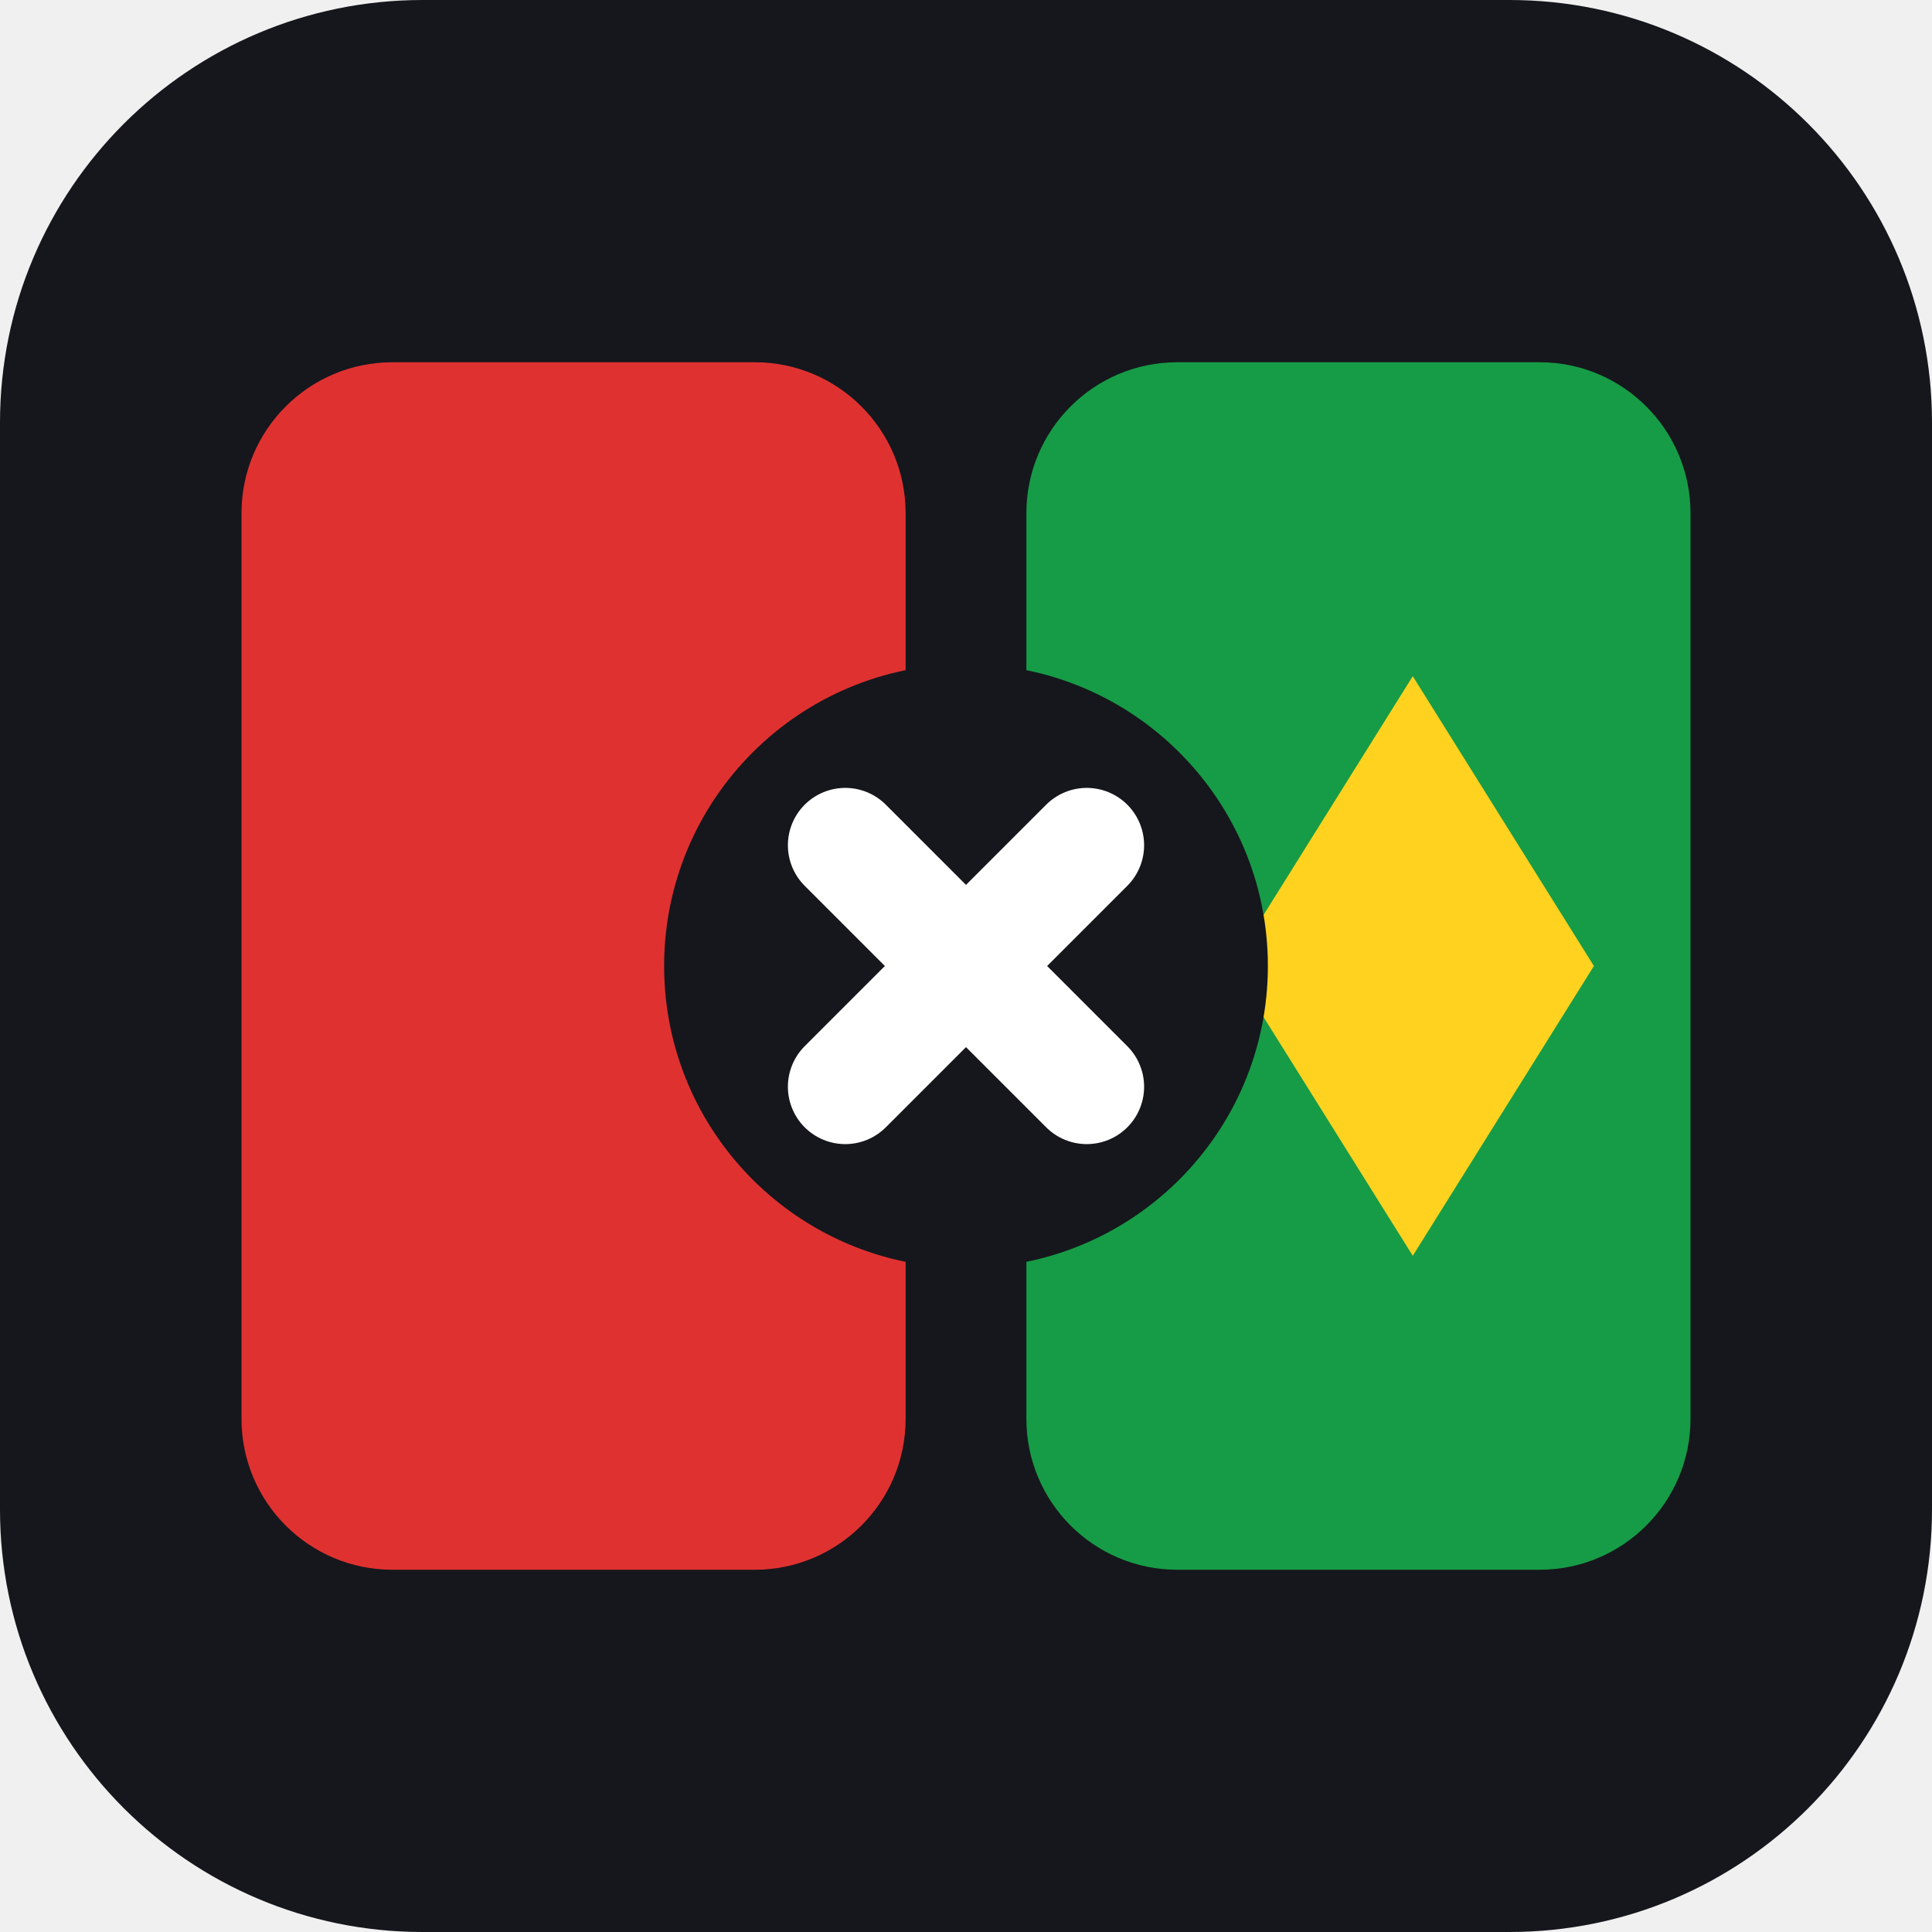
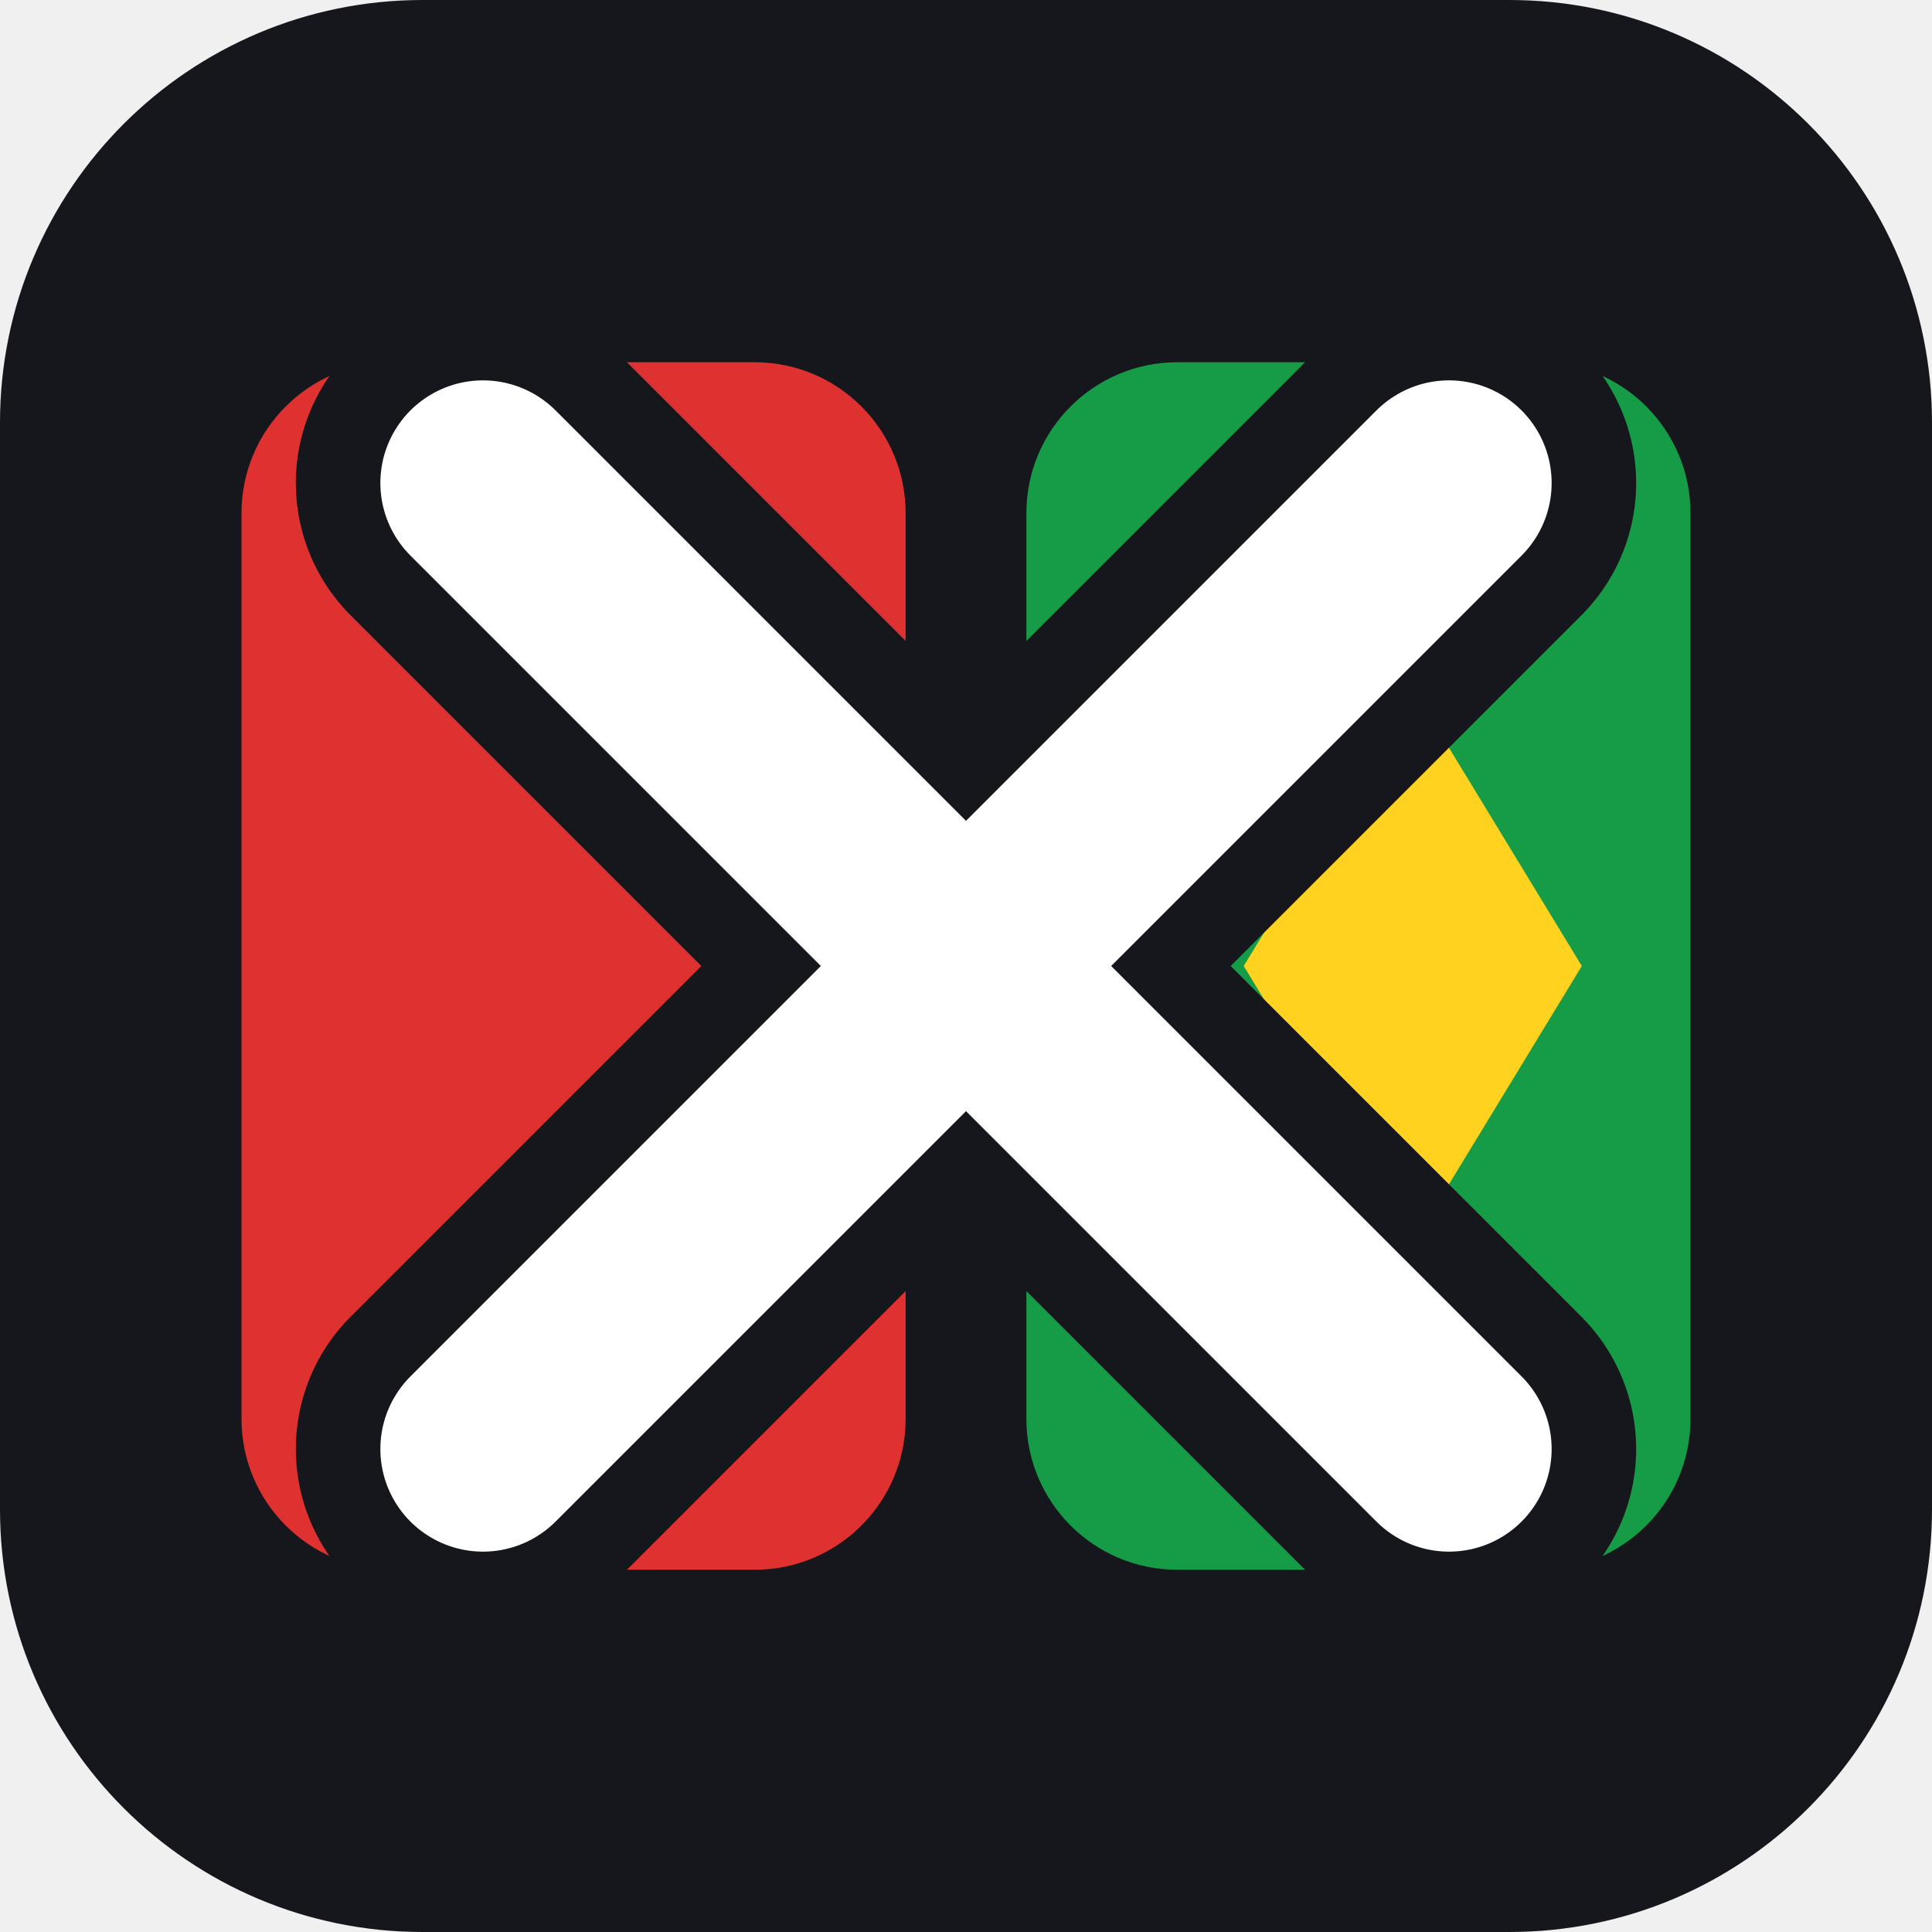
<svg xmlns="http://www.w3.org/2000/svg" viewBox="0 0 32 32">
  <rect width="32" height="32" rx="7" fill="#15171c" />
  <rect x="4" y="6" width="11" height="20" rx="2.5" fill="#e03131" />
  <rect x="17" y="6" width="11" height="20" rx="2.5" fill="#169c46" />
-   <path d="M23.4 11.2 26.4 16 23.4 20.8 20.4 16Z" fill="#ffd21f" />
-   <circle cx="16" cy="16" r="5" fill="#15171c" />
-   <path d="M14 14 18 18M18 14 14 18" stroke="#fff" stroke-width="1.9" stroke-linecap="round" />
+   <path d="M23.4 11.4 26.2 16 23.4 20.6 20.6 16Z" fill="#ffd21f" />
+   <path d="M8 8 24 24M24 8 8 24" stroke="#15171c" stroke-width="6.2" stroke-linecap="round" />
+   <path d="M8 8 24 24M24 8 8 24" stroke="#fff" stroke-width="3.4" stroke-linecap="round" />
</svg>
